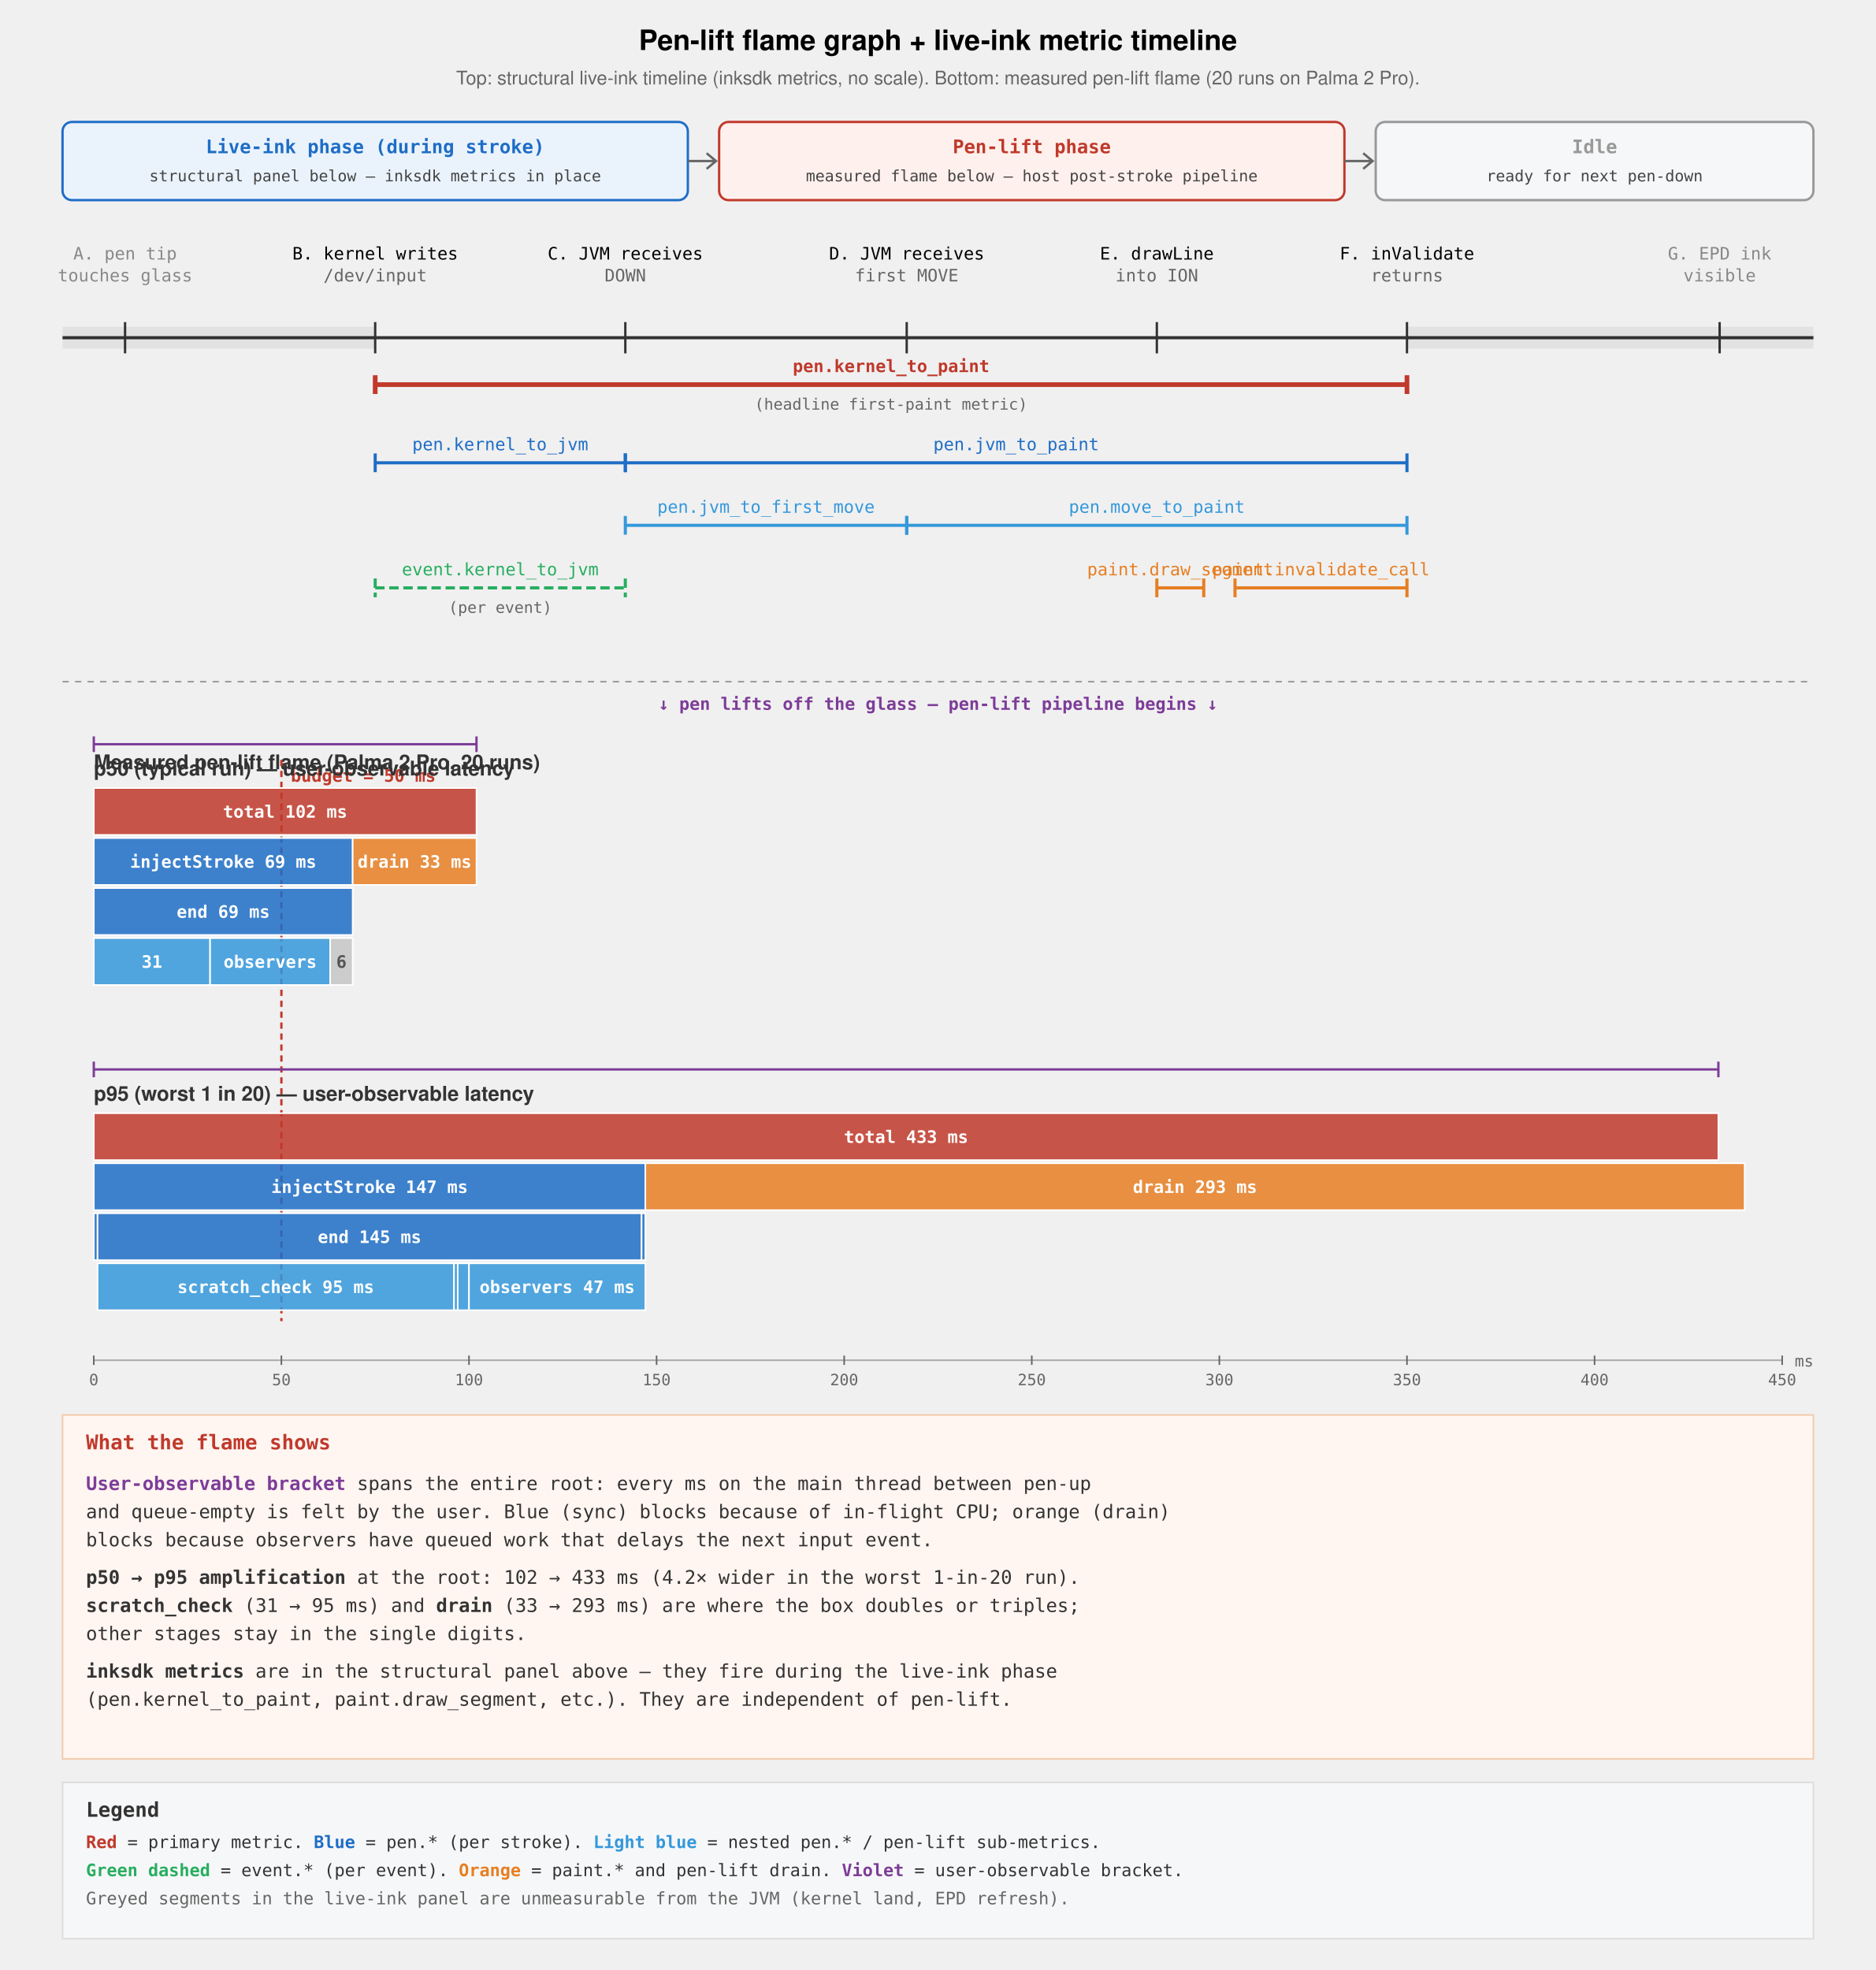
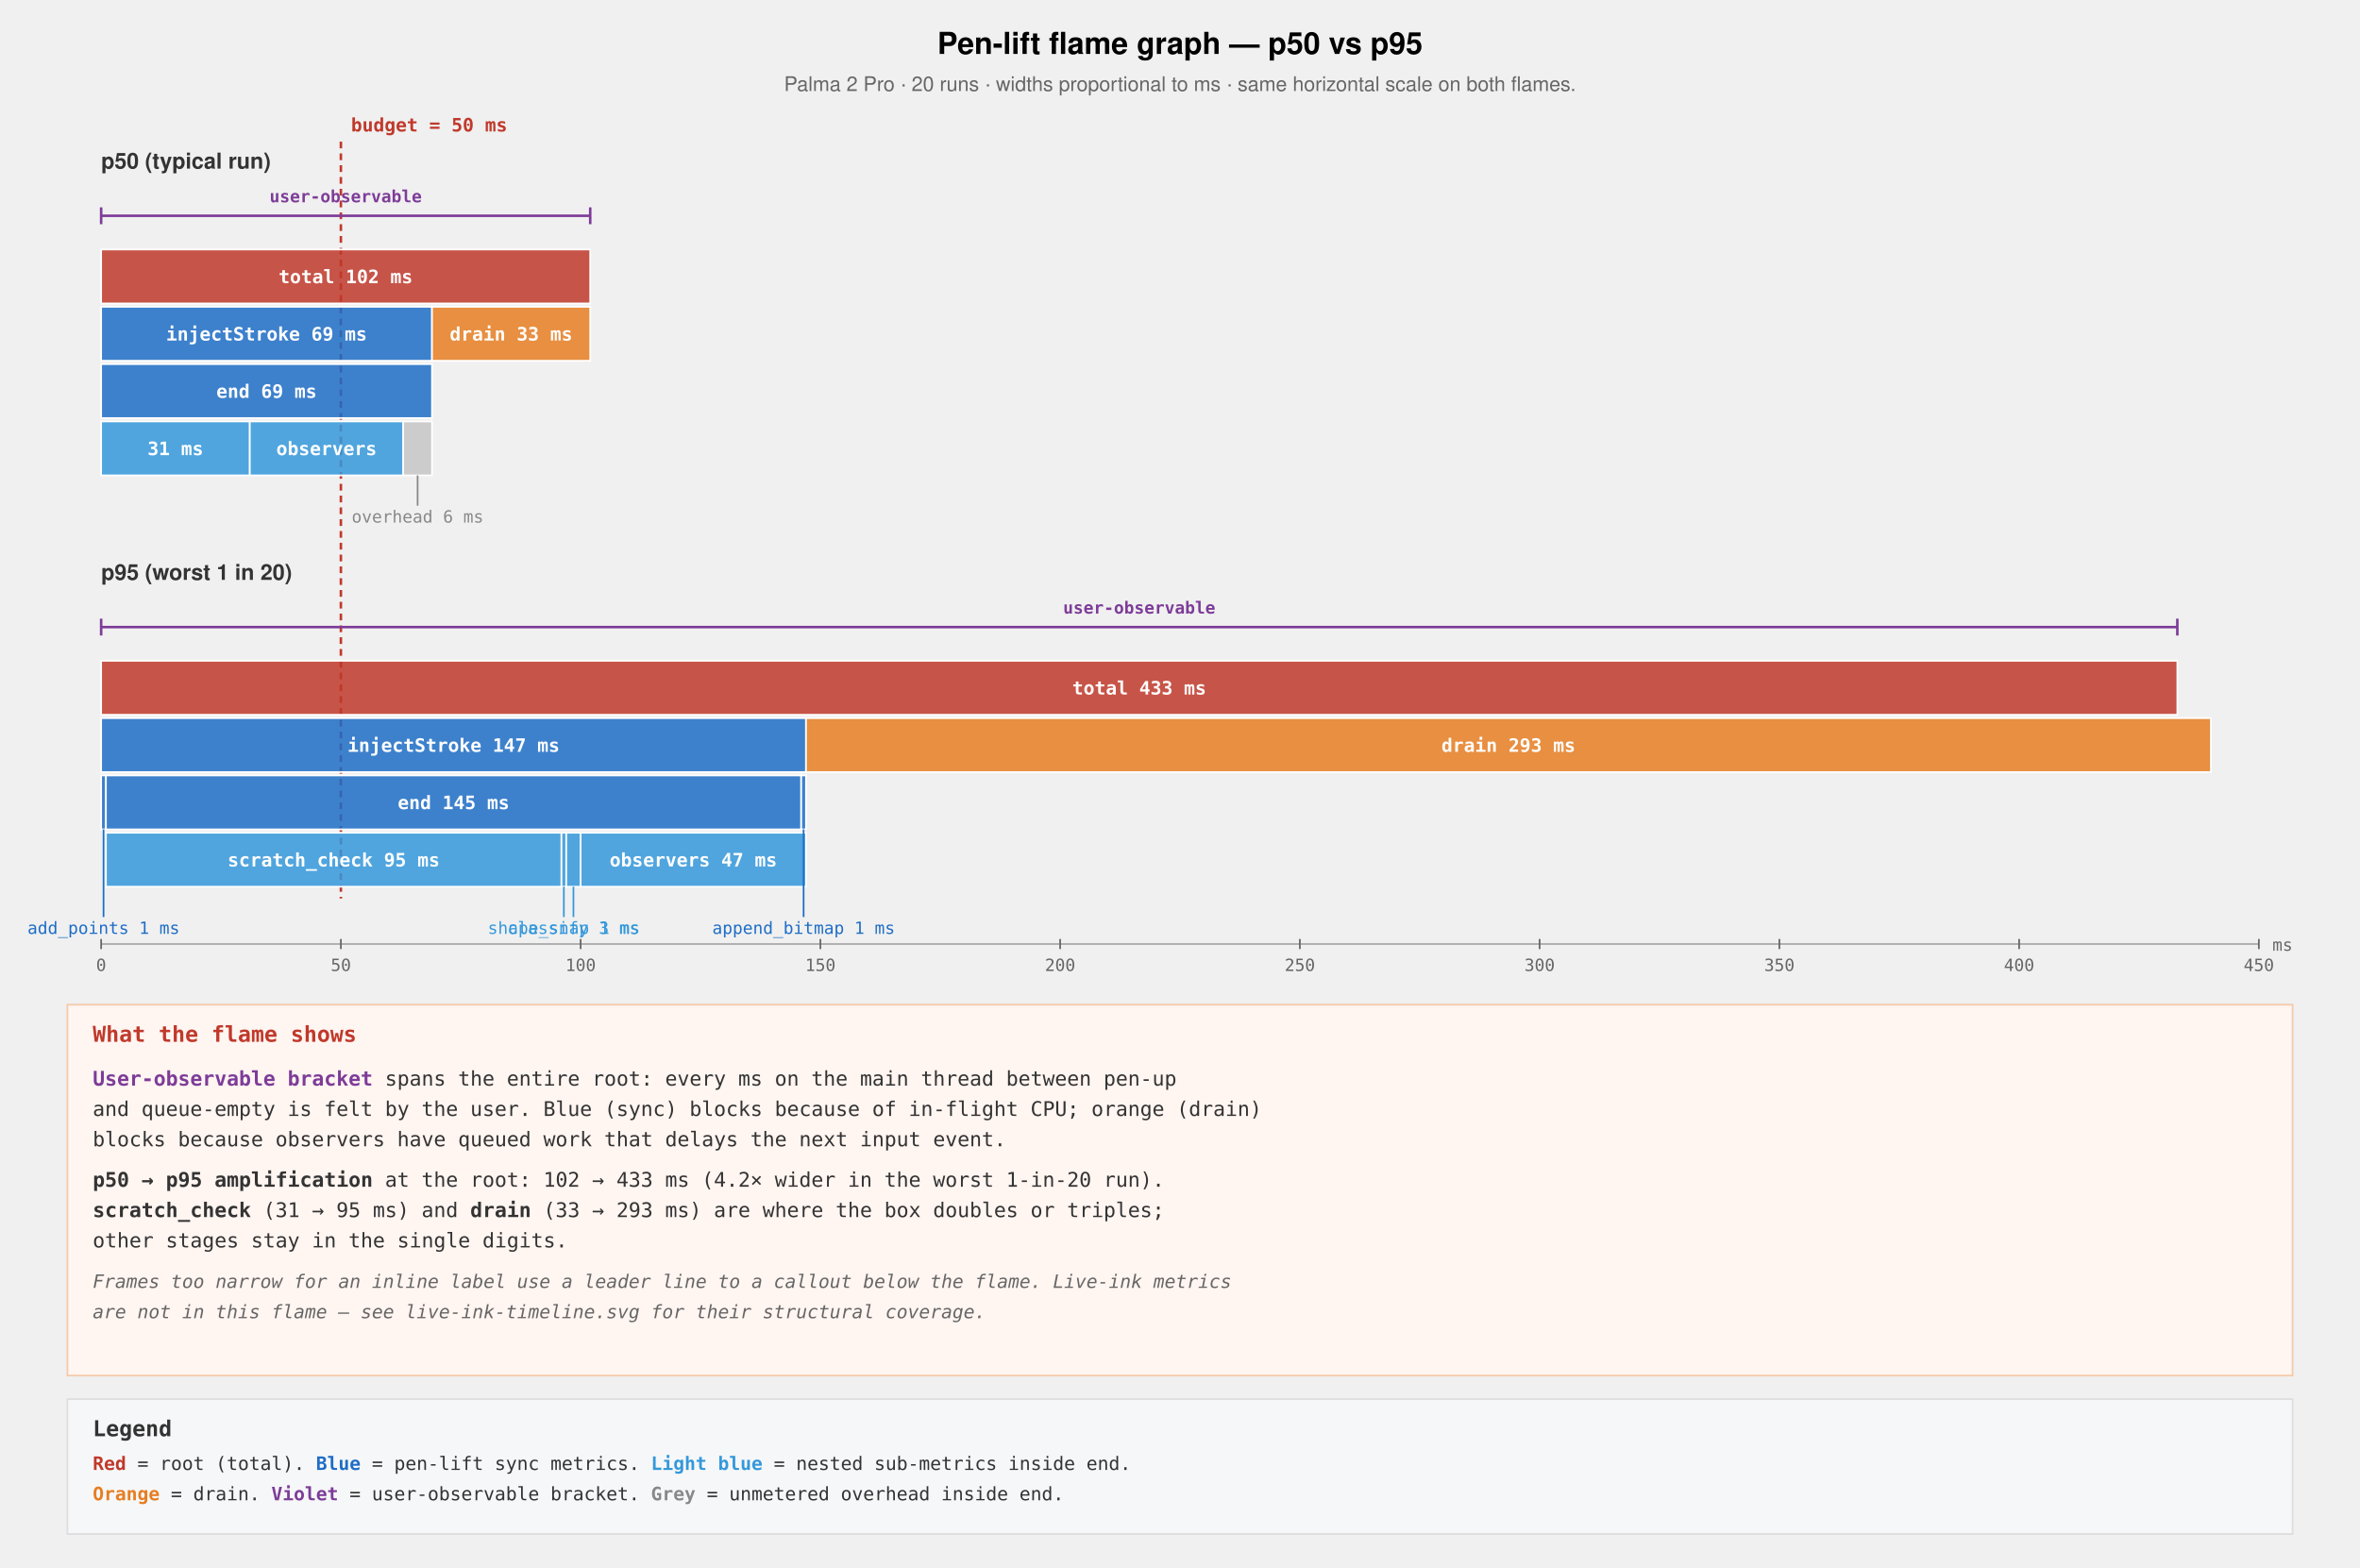
- <svg xmlns="http://www.w3.org/2000/svg" viewBox="0 0 1200 1260" font-family="ui-monospace, SFMono-Regular, Menlo, monospace" font-size="13">
-   <text x="600.0" y="32" text-anchor="middle" font-size="18" font-weight="700" font-family="system-ui, Helvetica, sans-serif">Pen-lift flame graph + live-ink metric timeline</text>
-   <text x="600.0" y="54" text-anchor="middle" font-size="12" fill="#666" font-family="system-ui, Helvetica, sans-serif">Top: structural live-ink timeline (inksdk metrics, no scale). Bottom: measured pen-lift flame (20 runs on Palma 2 Pro).</text>
-   <rect x="40" y="78" width="400" height="50" rx="6" ry="6" fill="#eaf3fc" stroke="#1e6dc6" stroke-width="1.5" />
-   <text x="240.0" y="98" text-anchor="middle" font-size="12" font-weight="700" fill="#1e6dc6">Live-ink phase (during stroke)</text>
-   <text x="240.0" y="116" text-anchor="middle" font-size="10" fill="#444">structural panel below — inksdk metrics in place</text>
-   <rect x="460" y="78" width="400" height="50" rx="6" ry="6" fill="#fef0ec" stroke="#c0392b" stroke-width="1.5" />
-   <text x="660.0" y="98" text-anchor="middle" font-size="12" font-weight="700" fill="#c0392b">Pen-lift phase</text>
-   <text x="660.0" y="116" text-anchor="middle" font-size="10" fill="#444">measured flame below — host post-stroke pipeline</text>
-   <rect x="880" y="78" width="280" height="50" rx="6" ry="6" fill="#f6f7f8" stroke="#999" stroke-width="1.5" />
-   <text x="1020.0" y="98" text-anchor="middle" font-size="12" font-weight="700" fill="#999">Idle</text>
-   <text x="1020.0" y="116" text-anchor="middle" font-size="10" fill="#444">ready for next pen-down</text>
-   <path d="M 440 103 l 18 0 m -6 -5 l 6 5 -6 5" stroke="#666" stroke-width="1.5" fill="none" />
-   <path d="M 860 103 l 18 0 m -6 -5 l 6 5 -6 5" stroke="#666" stroke-width="1.5" fill="none" />
-   <g font-size="11" text-anchor="middle">
-     <text x="80" y="166" fill="#888">A. pen tip</text>
-     <text x="80" y="180" fill="#888">touches glass</text>
-     <text x="240" y="166">B. kernel writes</text>
-     <text x="240" y="180" fill="#666">/dev/input</text>
-     <text x="400" y="166">C. JVM receives</text>
-     <text x="400" y="180" fill="#666">DOWN</text>
-     <text x="580" y="166">D. JVM receives</text>
-     <text x="580" y="180" fill="#666">first MOVE</text>
-     <text x="740" y="166">E. drawLine</text>
-     <text x="740" y="180" fill="#666">into ION</text>
-     <text x="900" y="166">F. inValidate</text>
-     <text x="900" y="180" fill="#666">returns</text>
-     <text x="1100" y="166" fill="#888">G. EPD ink</text>
-     <text x="1100" y="180" fill="#888">visible</text>
+ <svg xmlns="http://www.w3.org/2000/svg" viewBox="0 0 1400 930" font-family="ui-monospace, SFMono-Regular, Menlo, monospace" font-size="13">
+   <text x="700.0" y="32" text-anchor="middle" font-size="18" font-weight="700" font-family="system-ui, Helvetica, sans-serif">Pen-lift flame graph — p50 vs p95</text>
+   <text x="700.0" y="54" text-anchor="middle" font-size="12" fill="#666" font-family="system-ui, Helvetica, sans-serif">Palma 2 Pro · 20 runs · widths proportional to ms · same horizontal scale on both flames.</text>
+   <line x1="202.22" y1="84" x2="202.22" y2="533" stroke="#c0392b" stroke-width="1.5" stroke-dasharray="4 3" />
+   <text x="208.22" y="78" fill="#c0392b" font-size="11" font-weight="700">budget = 50 ms</text>
+   <text x="60" y="100" font-size="13" font-weight="700" fill="#333" font-family="system-ui, Helvetica, sans-serif">p50 (typical run)</text>
+   <g stroke="#7d3c98" stroke-width="1.5" fill="none">
+     <line x1="60" y1="128" x2="350.13" y2="128" />
+     <line x1="60" y1="123" x2="60" y2="133" />
+     <line x1="350.13" y1="123" x2="350.13" y2="133" />
  </g>
-   <g stroke="#333" stroke-width="1.5">
-     <line x1="80" y1="206" x2="80" y2="226" />
-     <line x1="240" y1="206" x2="240" y2="226" />
-     <line x1="400" y1="206" x2="400" y2="226" />
-     <line x1="580" y1="206" x2="580" y2="226" />
-     <line x1="740" y1="206" x2="740" y2="226" />
-     <line x1="900" y1="206" x2="900" y2="226" />
-     <line x1="1100" y1="206" x2="1100" y2="226" />
+   <text x="205.07" y="120" text-anchor="middle" fill="#7d3c98" font-size="10" font-weight="700">user-observable</text>
+   <rect x="60.00" y="148" width="290.13" height="32" fill="#c0392b" fill-opacity="0.85" stroke="white" stroke-width="1" />
+   <text x="205.07" y="168.00" text-anchor="middle" font-size="11" fill="white" font-weight="700">total 102 ms</text>
+   <rect x="60.00" y="182" width="196.27" height="32" fill="#1e6dc6" fill-opacity="0.85" stroke="white" stroke-width="1" />
+   <text x="158.13" y="202.00" text-anchor="middle" font-size="11" fill="white" font-weight="700">injectStroke 69 ms</text>
+   <rect x="60.00" y="216" width="196.27" height="32" fill="#1e6dc6" fill-opacity="0.85" stroke="white" stroke-width="1" />
+   <text x="158.13" y="236.00" text-anchor="middle" font-size="11" fill="white" font-weight="700">end 69 ms</text>
+   <rect x="60.00" y="250" width="88.18" height="32" fill="#3498db" fill-opacity="0.85" stroke="white" stroke-width="1" />
+   <text x="104.09" y="270.00" text-anchor="middle" font-size="11" fill="white" font-weight="700">31 ms</text>
+   <rect x="148.18" y="250" width="91.02" height="32" fill="#3498db" fill-opacity="0.85" stroke="white" stroke-width="1" />
+   <text x="193.69" y="270.00" text-anchor="middle" font-size="11" fill="white" font-weight="700">observers</text>
+   <rect x="239.20" y="250" width="17.07" height="32" fill="#ccc" stroke="white" stroke-width="1" />
+   <rect x="256.27" y="182" width="93.87" height="32" fill="#e67e22" fill-opacity="0.85" stroke="white" stroke-width="1" />
+   <text x="303.20" y="202.00" text-anchor="middle" font-size="11" fill="white" font-weight="700">drain 33 ms</text>
+   <line x1="247.73" y1="282" x2="247.73" y2="300" stroke="#888" stroke-width="1" />
+   <text x="247.73" y="310" text-anchor="middle" font-size="10" fill="#888">overhead 6 ms</text>
+   <text x="60" y="344" font-size="13" font-weight="700" fill="#333" font-family="system-ui, Helvetica, sans-serif">p95 (worst 1 in 20)</text>
+   <g stroke="#7d3c98" stroke-width="1.5" fill="none">
+     <line x1="60" y1="372" x2="1291.64" y2="372" />
+     <line x1="60" y1="367" x2="60" y2="377" />
+     <line x1="1291.64" y1="367" x2="1291.64" y2="377" />
  </g>
-   <line x1="40" y1="216" x2="1160" y2="216" stroke="#333" stroke-width="2" />
-   <rect x="40" y="209" width="200" height="14" fill="#000" fill-opacity="0.06" />
-   <rect x="900" y="209" width="260" height="14" fill="#000" fill-opacity="0.06" />
-   <g stroke="#c0392b" stroke-width="3" fill="none">
-     <line x1="240" y1="246" x2="900" y2="246" />
-     <line x1="240" y1="240" x2="240" y2="252" />
-     <line x1="900" y1="240" x2="900" y2="252" />
-   </g>
-   <text x="570.0" y="238" text-anchor="middle" fill="#c0392b" font-size="11" font-weight="700">pen.kernel_to_paint</text>
-   <text x="570.0" y="262" text-anchor="middle" fill="#666" font-size="10">(headline first-paint metric)</text>
-   <g stroke="#1e6dc6" stroke-width="2" fill="none">
-     <line x1="240" y1="296" x2="400" y2="296" />
-     <line x1="240" y1="290" x2="240" y2="302" />
-     <line x1="400" y1="290" x2="400" y2="302" />
-   </g>
-   <text x="320.0" y="288" text-anchor="middle" fill="#1e6dc6" font-size="11" font-weight="400">pen.kernel_to_jvm</text>
-   <g stroke="#1e6dc6" stroke-width="2" fill="none">
-     <line x1="400" y1="296" x2="900" y2="296" />
-     <line x1="400" y1="290" x2="400" y2="302" />
-     <line x1="900" y1="290" x2="900" y2="302" />
-   </g>
-   <text x="650.0" y="288" text-anchor="middle" fill="#1e6dc6" font-size="11" font-weight="400">pen.jvm_to_paint</text>
-   <g stroke="#3498db" stroke-width="2" fill="none">
-     <line x1="400" y1="336" x2="580" y2="336" />
-     <line x1="400" y1="330" x2="400" y2="342" />
-     <line x1="580" y1="330" x2="580" y2="342" />
-   </g>
-   <text x="490.0" y="328" text-anchor="middle" fill="#3498db" font-size="11" font-weight="400">pen.jvm_to_first_move</text>
-   <g stroke="#3498db" stroke-width="2" fill="none">
-     <line x1="580" y1="336" x2="900" y2="336" />
-     <line x1="580" y1="330" x2="580" y2="342" />
-     <line x1="900" y1="330" x2="900" y2="342" />
-   </g>
-   <text x="740.0" y="328" text-anchor="middle" fill="#3498db" font-size="11" font-weight="400">pen.move_to_paint</text>
-   <g stroke="#27ae60" stroke-width="2" fill="none" stroke-dasharray="6 3">
-     <line x1="240" y1="376" x2="400" y2="376" />
-     <line x1="240" y1="370" x2="240" y2="382" />
-     <line x1="400" y1="370" x2="400" y2="382" />
-   </g>
-   <text x="320.0" y="368" text-anchor="middle" fill="#27ae60" font-size="11" font-weight="400">event.kernel_to_jvm</text>
-   <text x="320.0" y="392" text-anchor="middle" fill="#666" font-size="10">(per event)</text>
-   <g stroke="#e67e22" stroke-width="2" fill="none">
-     <line x1="740" y1="376" x2="770" y2="376" />
-     <line x1="740" y1="370" x2="740" y2="382" />
-     <line x1="770" y1="370" x2="770" y2="382" />
-   </g>
-   <text x="755.0" y="368" text-anchor="middle" fill="#e67e22" font-size="11" font-weight="400">paint.draw_segment</text>
-   <g stroke="#e67e22" stroke-width="2" fill="none">
-     <line x1="790" y1="376" x2="900" y2="376" />
-     <line x1="790" y1="370" x2="790" y2="382" />
-     <line x1="900" y1="370" x2="900" y2="382" />
-   </g>
-   <text x="845.0" y="368" text-anchor="middle" fill="#e67e22" font-size="11" font-weight="400">paint.invalidate_call</text>
-   <line x1="40" y1="436" x2="1160" y2="436" stroke="#999" stroke-width="1" stroke-dasharray="4 4" />
-   <text x="600.0" y="454" text-anchor="middle" font-size="11" font-weight="700" fill="#7d3c98">↓  pen lifts off the glass — pen-lift pipeline begins  ↓</text>
-   <text x="60" y="492" font-size="13" font-weight="700" fill="#333" font-family="system-ui, Helvetica, sans-serif">Measured pen-lift flame (Palma 2 Pro, 20 runs)</text>
-   <line x1="180.00" y1="486" x2="180.00" y2="845" stroke="#c0392b" stroke-width="1.5" stroke-dasharray="4 3" />
-   <text x="186.00" y="500" fill="#c0392b" font-size="11" font-weight="700">budget = 50 ms</text>
-   <text x="60" y="496" font-size="13" font-weight="700" fill="#333" font-family="system-ui, Helvetica, sans-serif">p50 (typical run) — user-observable latency</text>
-   <g stroke="#7d3c98" stroke-width="1.5" fill="none">
-     <line x1="60" y1="476" x2="304.80" y2="476" />
-     <line x1="60" y1="471" x2="60" y2="481" />
-     <line x1="304.80" y1="471" x2="304.80" y2="481" />
-   </g>
-   <rect x="60.00" y="504" width="244.80" height="30" fill="#c0392b" fill-opacity="0.85" stroke="white" stroke-width="1" />
-   <text x="182.40" y="523.00" text-anchor="middle" font-size="11" fill="white" font-weight="700">total 102 ms</text>
-   <rect x="60.00" y="536" width="165.60" height="30" fill="#1e6dc6" fill-opacity="0.85" stroke="white" stroke-width="1" />
-   <text x="142.80" y="555.00" text-anchor="middle" font-size="11" fill="white" font-weight="700">injectStroke 69 ms</text>
-   <rect x="60.00" y="568" width="165.60" height="30" fill="#1e6dc6" fill-opacity="0.85" stroke="white" stroke-width="1" />
-   <text x="142.80" y="587.00" text-anchor="middle" font-size="11" fill="white" font-weight="700">end 69 ms</text>
-   <rect x="60.00" y="600" width="74.40" height="30" fill="#3498db" fill-opacity="0.85" stroke="white" stroke-width="1" />
-   <text x="97.20" y="619.00" text-anchor="middle" font-size="11" fill="white" font-weight="700">31</text>
-   <rect x="134.40" y="600" width="76.80" height="30" fill="#3498db" fill-opacity="0.85" stroke="white" stroke-width="1" />
-   <text x="172.80" y="619.00" text-anchor="middle" font-size="11" fill="white" font-weight="700">observers</text>
-   <rect x="211.20" y="600" width="14.40" height="30" fill="#ccc" stroke="white" stroke-width="1" />
-   <text x="218.40" y="619.00" text-anchor="middle" font-size="11" fill="#555" font-weight="700">6</text>
-   <rect x="225.60" y="536" width="79.20" height="30" fill="#e67e22" fill-opacity="0.85" stroke="white" stroke-width="1" />
-   <text x="265.20" y="555.00" text-anchor="middle" font-size="11" fill="white" font-weight="700">drain 33 ms</text>
-   <text x="60" y="704" font-size="13" font-weight="700" fill="#333" font-family="system-ui, Helvetica, sans-serif">p95 (worst 1 in 20) — user-observable latency</text>
-   <g stroke="#7d3c98" stroke-width="1.5" fill="none">
-     <line x1="60" y1="684" x2="1099.20" y2="684" />
-     <line x1="60" y1="679" x2="60" y2="689" />
-     <line x1="1099.20" y1="679" x2="1099.20" y2="689" />
-   </g>
-   <rect x="60.00" y="712" width="1039.20" height="30" fill="#c0392b" fill-opacity="0.85" stroke="white" stroke-width="1" />
-   <text x="579.60" y="731.00" text-anchor="middle" font-size="11" fill="white" font-weight="700">total 433 ms</text>
-   <rect x="60.00" y="744" width="352.80" height="30" fill="#1e6dc6" fill-opacity="0.85" stroke="white" stroke-width="1" />
-   <text x="236.40" y="763.00" text-anchor="middle" font-size="11" fill="white" font-weight="700">injectStroke 147 ms</text>
-   <rect x="60.00" y="776" width="2.40" height="30" fill="#1e6dc6" fill-opacity="0.85" stroke="white" stroke-width="1" />
-   <rect x="62.40" y="776" width="348.00" height="30" fill="#1e6dc6" fill-opacity="0.85" stroke="white" stroke-width="1" />
-   <text x="236.40" y="795.00" text-anchor="middle" font-size="11" fill="white" font-weight="700">end 145 ms</text>
-   <rect x="62.40" y="808" width="228.00" height="30" fill="#3498db" fill-opacity="0.85" stroke="white" stroke-width="1" />
-   <text x="176.40" y="827.00" text-anchor="middle" font-size="11" fill="white" font-weight="700">scratch_check 95 ms</text>
-   <rect x="290.40" y="808" width="2.40" height="30" fill="#3498db" fill-opacity="0.85" stroke="white" stroke-width="1" />
-   <rect x="292.80" y="808" width="7.20" height="30" fill="#3498db" fill-opacity="0.85" stroke="white" stroke-width="1" />
-   <rect x="300.00" y="808" width="112.80" height="30" fill="#3498db" fill-opacity="0.85" stroke="white" stroke-width="1" />
-   <text x="356.40" y="827.00" text-anchor="middle" font-size="11" fill="white" font-weight="700">observers 47 ms</text>
-   <rect x="410.40" y="776" width="2.40" height="30" fill="#1e6dc6" fill-opacity="0.85" stroke="white" stroke-width="1" />
-   <rect x="412.80" y="744" width="703.20" height="30" fill="#e67e22" fill-opacity="0.85" stroke="white" stroke-width="1" />
-   <text x="764.40" y="763.00" text-anchor="middle" font-size="11" fill="white" font-weight="700">drain 293 ms</text>
-   <line x1="60" y1="870" x2="1140.00" y2="870" stroke="#aaa" stroke-width="1" />
-   <line x1="60.00" y1="867" x2="60.00" y2="873" stroke="#666" stroke-width="1" />
-   <text x="60.00" y="886" text-anchor="middle" fill="#666" font-size="10">0</text>
-   <line x1="180.00" y1="867" x2="180.00" y2="873" stroke="#666" stroke-width="1" />
-   <text x="180.00" y="886" text-anchor="middle" fill="#666" font-size="10">50</text>
-   <line x1="300.00" y1="867" x2="300.00" y2="873" stroke="#666" stroke-width="1" />
-   <text x="300.00" y="886" text-anchor="middle" fill="#666" font-size="10">100</text>
-   <line x1="420.00" y1="867" x2="420.00" y2="873" stroke="#666" stroke-width="1" />
-   <text x="420.00" y="886" text-anchor="middle" fill="#666" font-size="10">150</text>
-   <line x1="540.00" y1="867" x2="540.00" y2="873" stroke="#666" stroke-width="1" />
-   <text x="540.00" y="886" text-anchor="middle" fill="#666" font-size="10">200</text>
-   <line x1="660.00" y1="867" x2="660.00" y2="873" stroke="#666" stroke-width="1" />
-   <text x="660.00" y="886" text-anchor="middle" fill="#666" font-size="10">250</text>
-   <line x1="780.00" y1="867" x2="780.00" y2="873" stroke="#666" stroke-width="1" />
-   <text x="780.00" y="886" text-anchor="middle" fill="#666" font-size="10">300</text>
-   <line x1="900.00" y1="867" x2="900.00" y2="873" stroke="#666" stroke-width="1" />
-   <text x="900.00" y="886" text-anchor="middle" fill="#666" font-size="10">350</text>
-   <line x1="1020.00" y1="867" x2="1020.00" y2="873" stroke="#666" stroke-width="1" />
-   <text x="1020.00" y="886" text-anchor="middle" fill="#666" font-size="10">400</text>
-   <line x1="1140.00" y1="867" x2="1140.00" y2="873" stroke="#666" stroke-width="1" />
-   <text x="1140.00" y="886" text-anchor="middle" fill="#666" font-size="10">450</text>
-   <text x="1148.00" y="874.00" fill="#666" font-size="10">ms</text>
-   <rect x="40" y="905" width="1120" height="220" fill="#fff5f1" stroke="#f4caaa" />
-   <text x="55" y="927" font-size="13" font-weight="700" fill="#c0392b">What the flame shows</text>
-   <text x="55" y="953" font-size="12" fill="#333">
+   <text x="675.82" y="364" text-anchor="middle" fill="#7d3c98" font-size="10" font-weight="700">user-observable</text>
+   <rect x="60.00" y="392" width="1231.64" height="32" fill="#c0392b" fill-opacity="0.85" stroke="white" stroke-width="1" />
+   <text x="675.82" y="412.00" text-anchor="middle" font-size="11" fill="white" font-weight="700">total 433 ms</text>
+   <rect x="60.00" y="426" width="418.13" height="32" fill="#1e6dc6" fill-opacity="0.85" stroke="white" stroke-width="1" />
+   <text x="269.07" y="446.00" text-anchor="middle" font-size="11" fill="white" font-weight="700">injectStroke 147 ms</text>
+   <rect x="60.00" y="460" width="2.84" height="32" fill="#1e6dc6" fill-opacity="0.85" stroke="white" stroke-width="1" />
+   <rect x="62.84" y="460" width="412.44" height="32" fill="#1e6dc6" fill-opacity="0.85" stroke="white" stroke-width="1" />
+   <text x="269.07" y="480.00" text-anchor="middle" font-size="11" fill="white" font-weight="700">end 145 ms</text>
+   <rect x="62.84" y="494" width="270.22" height="32" fill="#3498db" fill-opacity="0.85" stroke="white" stroke-width="1" />
+   <text x="197.96" y="514.00" text-anchor="middle" font-size="11" fill="white" font-weight="700">scratch_check 95 ms</text>
+   <rect x="333.07" y="494" width="2.84" height="32" fill="#3498db" fill-opacity="0.85" stroke="white" stroke-width="1" />
+   <rect x="335.91" y="494" width="8.53" height="32" fill="#3498db" fill-opacity="0.85" stroke="white" stroke-width="1" />
+   <rect x="344.44" y="494" width="133.69" height="32" fill="#3498db" fill-opacity="0.85" stroke="white" stroke-width="1" />
+   <text x="411.29" y="514.00" text-anchor="middle" font-size="11" fill="white" font-weight="700">observers 47 ms</text>
+   <rect x="475.29" y="460" width="2.84" height="32" fill="#1e6dc6" fill-opacity="0.85" stroke="white" stroke-width="1" />
+   <rect x="478.13" y="426" width="833.42" height="32" fill="#e67e22" fill-opacity="0.85" stroke="white" stroke-width="1" />
+   <text x="894.84" y="446.00" text-anchor="middle" font-size="11" fill="white" font-weight="700">drain 293 ms</text>
+   <line x1="61.42" y1="492" x2="61.42" y2="544" stroke="#1e6dc6" stroke-width="1" />
+   <text x="61.42" y="554" text-anchor="middle" font-size="10" fill="#1e6dc6">add_points 1 ms</text>
+   <line x1="334.49" y1="526" x2="334.49" y2="544" stroke="#3498db" stroke-width="1" />
+   <text x="334.49" y="554" text-anchor="middle" font-size="10" fill="#3498db">shape_snap 1 ms</text>
+   <line x1="340.18" y1="526" x2="340.18" y2="544" stroke="#3498db" stroke-width="1" />
+   <text x="340.18" y="554" text-anchor="middle" font-size="10" fill="#3498db">classify 3 ms</text>
+   <line x1="476.71" y1="492" x2="476.71" y2="544" stroke="#1e6dc6" stroke-width="1" />
+   <text x="476.71" y="554" text-anchor="middle" font-size="10" fill="#1e6dc6">append_bitmap 1 ms</text>
+   <line x1="60" y1="560" x2="1340.00" y2="560" stroke="#aaa" stroke-width="1" />
+   <line x1="60.00" y1="557" x2="60.00" y2="563" stroke="#666" stroke-width="1" />
+   <text x="60.00" y="576" text-anchor="middle" fill="#666" font-size="10">0</text>
+   <line x1="202.22" y1="557" x2="202.22" y2="563" stroke="#666" stroke-width="1" />
+   <text x="202.22" y="576" text-anchor="middle" fill="#666" font-size="10">50</text>
+   <line x1="344.44" y1="557" x2="344.44" y2="563" stroke="#666" stroke-width="1" />
+   <text x="344.44" y="576" text-anchor="middle" fill="#666" font-size="10">100</text>
+   <line x1="486.67" y1="557" x2="486.67" y2="563" stroke="#666" stroke-width="1" />
+   <text x="486.67" y="576" text-anchor="middle" fill="#666" font-size="10">150</text>
+   <line x1="628.89" y1="557" x2="628.89" y2="563" stroke="#666" stroke-width="1" />
+   <text x="628.89" y="576" text-anchor="middle" fill="#666" font-size="10">200</text>
+   <line x1="771.11" y1="557" x2="771.11" y2="563" stroke="#666" stroke-width="1" />
+   <text x="771.11" y="576" text-anchor="middle" fill="#666" font-size="10">250</text>
+   <line x1="913.33" y1="557" x2="913.33" y2="563" stroke="#666" stroke-width="1" />
+   <text x="913.33" y="576" text-anchor="middle" fill="#666" font-size="10">300</text>
+   <line x1="1055.56" y1="557" x2="1055.56" y2="563" stroke="#666" stroke-width="1" />
+   <text x="1055.56" y="576" text-anchor="middle" fill="#666" font-size="10">350</text>
+   <line x1="1197.78" y1="557" x2="1197.78" y2="563" stroke="#666" stroke-width="1" />
+   <text x="1197.78" y="576" text-anchor="middle" fill="#666" font-size="10">400</text>
+   <line x1="1340.00" y1="557" x2="1340.00" y2="563" stroke="#666" stroke-width="1" />
+   <text x="1340.00" y="576" text-anchor="middle" fill="#666" font-size="10">450</text>
+   <text x="1348.00" y="564.00" fill="#666" font-size="10">ms</text>
+   <rect x="40" y="596" width="1320" height="220" fill="#fff5f1" stroke="#f4caaa" />
+   <text x="55" y="618" font-size="13" font-weight="700" fill="#c0392b">What the flame shows</text>
+   <text x="55" y="644" font-size="12" fill="#333">
    <tspan font-weight="700" fill="#7d3c98">User-observable bracket</tspan> spans the entire root: every ms on the main thread between pen-up</text>
-   <text x="55" y="971" font-size="12" fill="#333">and queue-empty is felt by the user. Blue (sync) blocks because of in-flight CPU; orange (drain)</text>
-   <text x="55" y="989" font-size="12" fill="#333">blocks because observers have queued work that delays the next input event.</text>
-   <text x="55" y="1013" font-size="12" fill="#333">
+   <text x="55" y="662" font-size="12" fill="#333">and queue-empty is felt by the user. Blue (sync) blocks because of in-flight CPU; orange (drain)</text>
+   <text x="55" y="680" font-size="12" fill="#333">blocks because observers have queued work that delays the next input event.</text>
+   <text x="55" y="704" font-size="12" fill="#333">
    <tspan font-weight="700">p50 → p95 amplification</tspan> at the root: 102 → 433 ms (4.2× wider in the worst 1-in-20 run).</text>
-   <text x="55" y="1031" font-size="12" fill="#333">
+   <text x="55" y="722" font-size="12" fill="#333">
    <tspan font-weight="700">scratch_check</tspan> (31 → 95 ms) and <tspan font-weight="700">drain</tspan> (33 → 293 ms) are where the box doubles or triples;</text>
-   <text x="55" y="1049" font-size="12" fill="#333">other stages stay in the single digits.</text>
-   <text x="55" y="1073" font-size="12" fill="#333">
-     <tspan font-weight="700">inksdk metrics</tspan> are in the structural panel above — they fire during the live-ink phase</text>
-   <text x="55" y="1091" font-size="12" fill="#333">(<tspan font-family="ui-monospace,Menlo,monospace">pen.kernel_to_paint</tspan>, <tspan font-family="ui-monospace,Menlo,monospace">paint.draw_segment</tspan>, etc.). They are independent of pen-lift.</text>
-   <rect x="40" y="1140" width="1120" height="100" fill="#f6f7f8" stroke="#ddd" />
-   <text x="55" y="1162" font-size="13" font-weight="700" fill="#333">Legend</text>
-   <text x="55" y="1182" font-size="11" fill="#333">
-     <tspan font-weight="700" fill="#c0392b">Red</tspan> = primary metric. <tspan font-weight="700" fill="#1e6dc6">Blue</tspan> = pen.* (per stroke). <tspan font-weight="700" fill="#3498db">Light blue</tspan> = nested pen.* / pen-lift sub-metrics.</text>
-   <text x="55" y="1200" font-size="11" fill="#333">
-     <tspan font-weight="700" fill="#27ae60">Green dashed</tspan> = event.* (per event). <tspan font-weight="700" fill="#e67e22">Orange</tspan> = paint.* and pen-lift drain. <tspan font-weight="700" fill="#7d3c98">Violet</tspan> = user-observable bracket.</text>
-   <text x="55" y="1218" font-size="11" fill="#666">Greyed segments in the live-ink panel are unmeasurable from the JVM (kernel land, EPD refresh).</text>
+   <text x="55" y="740" font-size="12" fill="#333">other stages stay in the single digits.</text>
+   <text x="55" y="764" font-size="11" fill="#666" font-style="italic">Frames too narrow for an inline label use a leader line to a callout below the flame. Live-ink metrics</text>
+   <text x="55" y="782" font-size="11" fill="#666" font-style="italic">are not in this flame — see live-ink-timeline.svg for their structural coverage.</text>
+   <rect x="40" y="830" width="1320" height="80" fill="#f6f7f8" stroke="#ddd" />
+   <text x="55" y="852" font-size="13" font-weight="700" fill="#333">Legend</text>
+   <text x="55" y="872" font-size="11" fill="#333">
+     <tspan font-weight="700" fill="#c0392b">Red</tspan> = root (total). <tspan font-weight="700" fill="#1e6dc6">Blue</tspan> = pen-lift sync metrics. <tspan font-weight="700" fill="#3498db">Light blue</tspan> = nested sub-metrics inside <tspan font-family="ui-monospace,Menlo,monospace">end</tspan>.</text>
+   <text x="55" y="890" font-size="11" fill="#333">
+     <tspan font-weight="700" fill="#e67e22">Orange</tspan> = drain. <tspan font-weight="700" fill="#7d3c98">Violet</tspan> = user-observable bracket. <tspan font-weight="700" fill="#888">Grey</tspan> = unmetered overhead inside <tspan font-family="ui-monospace,Menlo,monospace">end</tspan>.</text>
</svg>
